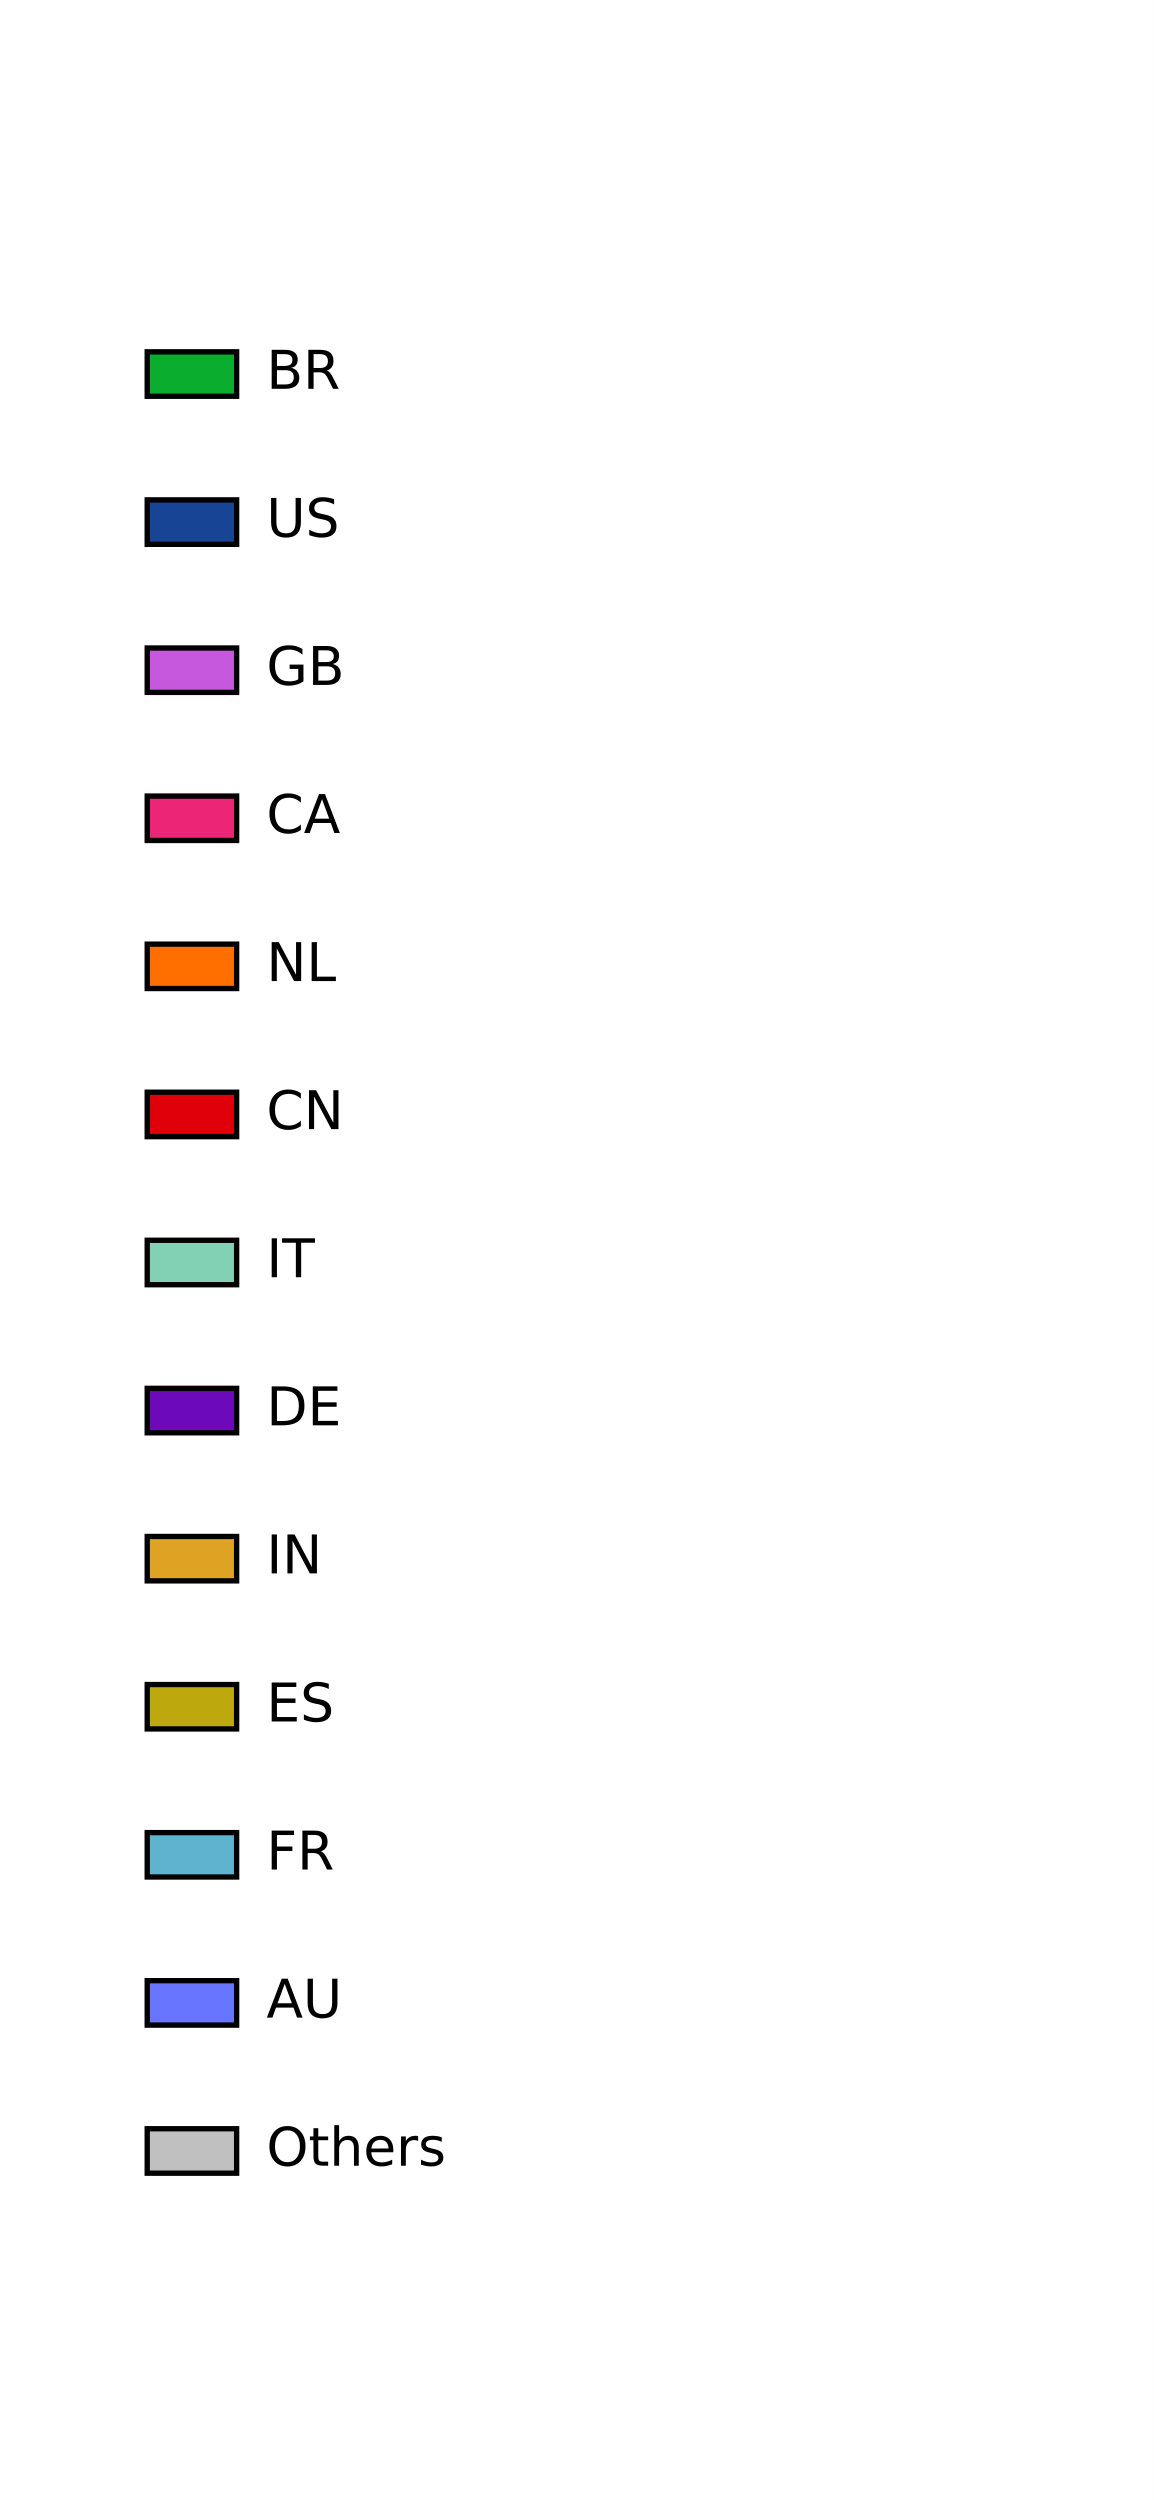
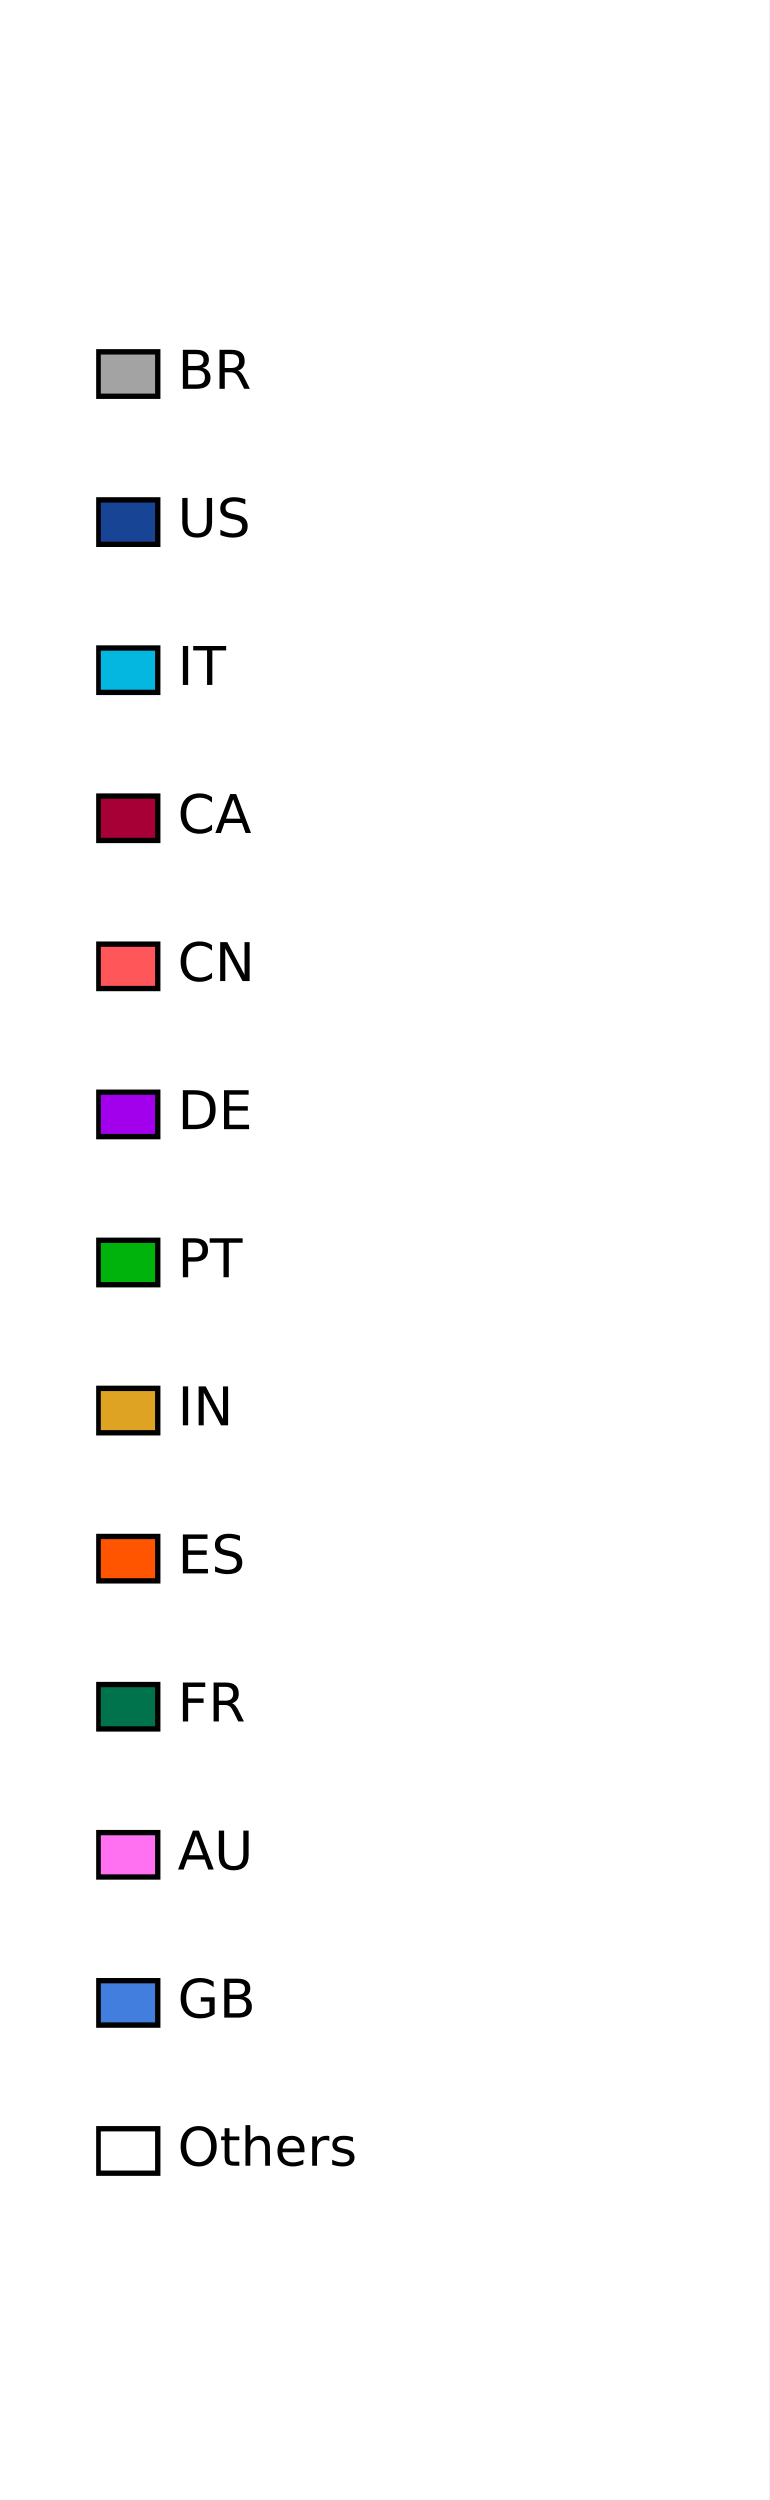
- <svg xmlns="http://www.w3.org/2000/svg" xmlns:xlink="http://www.w3.org/1999/xlink" width="216pt" height="468pt" viewBox="0 0 216 468" version="1.1">
+ <svg xmlns="http://www.w3.org/2000/svg" xmlns:xlink="http://www.w3.org/1999/xlink" width="144pt" height="468pt" viewBox="0 0 144 468" version="1.1">
  <defs>
    <style type="text/css">*{stroke-linejoin: round; stroke-linecap: butt}</style>
  </defs>
  <g id="figure_1">
    <g id="patch_1">
-       <path d="M 0 468  L 216 468  L 216 0  L 0 0  z " style="fill: #ffffff" />
+       <path d="M 0 468  L 144 468  L 144 0  L 0 0  z " style="fill: #ffffff" />
    </g>
    <g id="axes_1">
      <g id="patch_2">
-         <path d="M 27.558 74.178  L 44.298 74.178  L 44.298 65.862  L 27.558 65.862  z " clip-path="url(#p8a36497792)" style="fill: #0aad2d; stroke: #000000; stroke-linejoin: miter" />
+         <path d="M 18.372 74.178  L 29.532 74.178  L 29.532 65.862  L 18.372 65.862  z " clip-path="url(#p7926159133)" style="fill: #a3a3a3; stroke: #000000; stroke-linejoin: miter" />
      </g>
      <g id="patch_3">
-         <path d="M 27.558 101.898  L 44.298 101.898  L 44.298 93.582  L 27.558 93.582  z " clip-path="url(#p8a36497792)" style="fill: #184496; stroke: #000000; stroke-linejoin: miter" />
+         <path d="M 18.372 101.898  L 29.532 101.898  L 29.532 93.582  L 18.372 93.582  z " clip-path="url(#p7926159133)" style="fill: #184496; stroke: #000000; stroke-linejoin: miter" />
      </g>
      <g id="patch_4">
-         <path d="M 27.558 129.618  L 44.298 129.618  L 44.298 121.302  L 27.558 121.302  z " clip-path="url(#p8a36497792)" style="fill: #c658de; stroke: #000000; stroke-linejoin: miter" />
+         <path d="M 18.372 129.618  L 29.532 129.618  L 29.532 121.302  L 18.372 121.302  z " clip-path="url(#p7926159133)" style="fill: #03b7e0; stroke: #000000; stroke-linejoin: miter" />
      </g>
      <g id="patch_5">
-         <path d="M 27.558 157.338  L 44.298 157.338  L 44.298 149.022  L 27.558 149.022  z " clip-path="url(#p8a36497792)" style="fill: #ed2577; stroke: #000000; stroke-linejoin: miter" />
+         <path d="M 18.372 157.338  L 29.532 157.338  L 29.532 149.022  L 18.372 149.022  z " clip-path="url(#p7926159133)" style="fill: #a60037; stroke: #000000; stroke-linejoin: miter" />
      </g>
      <g id="patch_6">
-         <path d="M 27.558 185.058  L 44.298 185.058  L 44.298 176.742  L 27.558 176.742  z " clip-path="url(#p8a36497792)" style="fill: #ff6f00; stroke: #000000; stroke-linejoin: miter" />
+         <path d="M 18.372 185.058  L 29.532 185.058  L 29.532 176.742  L 18.372 176.742  z " clip-path="url(#p7926159133)" style="fill: #ff565a; stroke: #000000; stroke-linejoin: miter" />
      </g>
      <g id="patch_7">
-         <path d="M 27.558 212.778  L 44.298 212.778  L 44.298 204.462  L 27.558 204.462  z " clip-path="url(#p8a36497792)" style="fill: #df000a; stroke: #000000; stroke-linejoin: miter" />
+         <path d="M 18.372 212.778  L 29.532 212.778  L 29.532 204.462  L 18.372 204.462  z " clip-path="url(#p7926159133)" style="fill: #a200ed; stroke: #000000; stroke-linejoin: miter" />
      </g>
      <g id="patch_8">
-         <path d="M 27.558 240.498  L 44.298 240.498  L 44.298 232.182  L 27.558 232.182  z " clip-path="url(#p8a36497792)" style="fill: #82d1b5; stroke: #000000; stroke-linejoin: miter" />
+         <path d="M 18.372 240.498  L 29.532 240.498  L 29.532 232.182  L 18.372 232.182  z " clip-path="url(#p7926159133)" style="fill: #00b30c; stroke: #000000; stroke-linejoin: miter" />
      </g>
      <g id="patch_9">
-         <path d="M 27.558 268.218  L 44.298 268.218  L 44.298 259.902  L 27.558 259.902  z " clip-path="url(#p8a36497792)" style="fill: #6c09ba; stroke: #000000; stroke-linejoin: miter" />
+         <path d="M 18.372 268.218  L 29.532 268.218  L 29.532 259.902  L 18.372 259.902  z " clip-path="url(#p7926159133)" style="fill: #dea323; stroke: #000000; stroke-linejoin: miter" />
      </g>
      <g id="patch_10">
-         <path d="M 27.558 295.938  L 44.298 295.938  L 44.298 287.622  L 27.558 287.622  z " clip-path="url(#p8a36497792)" style="fill: #dea323; stroke: #000000; stroke-linejoin: miter" />
+         <path d="M 18.372 295.938  L 29.532 295.938  L 29.532 287.622  L 18.372 287.622  z " clip-path="url(#p7926159133)" style="fill: #ff5500; stroke: #000000; stroke-linejoin: miter" />
      </g>
      <g id="patch_11">
-         <path d="M 27.558 323.658  L 44.298 323.658  L 44.298 315.342  L 27.558 315.342  z " clip-path="url(#p8a36497792)" style="fill: #bda80d; stroke: #000000; stroke-linejoin: miter" />
+         <path d="M 18.372 323.658  L 29.532 323.658  L 29.532 315.342  L 18.372 315.342  z " clip-path="url(#p7926159133)" style="fill: #00734d; stroke: #000000; stroke-linejoin: miter" />
      </g>
      <g id="patch_12">
-         <path d="M 27.558 351.378  L 44.298 351.378  L 44.298 343.062  L 27.558 343.062  z " clip-path="url(#p8a36497792)" style="fill: #5fb3cf; stroke: #000000; stroke-linejoin: miter" />
+         <path d="M 18.372 351.378  L 29.532 351.378  L 29.532 343.062  L 18.372 343.062  z " clip-path="url(#p7926159133)" style="fill: #ff71f0; stroke: #000000; stroke-linejoin: miter" />
      </g>
      <g id="patch_13">
-         <path d="M 27.558 379.098  L 44.298 379.098  L 44.298 370.782  L 27.558 370.782  z " clip-path="url(#p8a36497792)" style="fill: #6876ff; stroke: #000000; stroke-linejoin: miter" />
+         <path d="M 18.372 379.098  L 29.532 379.098  L 29.532 370.782  L 18.372 370.782  z " clip-path="url(#p7926159133)" style="fill: #427ede; stroke: #000000; stroke-linejoin: miter" />
      </g>
      <g id="patch_14">
-         <path d="M 27.558 406.818  L 44.298 406.818  L 44.298 398.502  L 27.558 398.502  z " clip-path="url(#p8a36497792)" style="fill: #c0c0c0; stroke: #000000; stroke-linejoin: miter" />
+         <path d="M 18.372 406.818  L 29.532 406.818  L 29.532 398.502  L 18.372 398.502  z " clip-path="url(#p7926159133)" style="fill: #ffffff; stroke: #000000; stroke-linejoin: miter" />
      </g>
      <g id="text_1">
-         <g transform="translate(49.878 72.77938) scale(0.1 -0.1)">
+         <g transform="translate(33.252 72.77938) scale(0.1 -0.1)">
          <defs>
            <path id="DejaVuSans-42" d="M 1259 2228  L 1259 519  L 2272 519  Q 2781 519 3026 730  Q 3272 941 3272 1375  Q 3272 1813 3026 2020  Q 2781 2228 2272 2228  L 1259 2228  z M 1259 4147  L 1259 2741  L 2194 2741  Q 2656 2741 2882 2914  Q 3109 3088 3109 3444  Q 3109 3797 2882 3972  Q 2656 4147 2194 4147  L 1259 4147  z M 628 4666  L 2241 4666  Q 2963 4666 3353 4366  Q 3744 4066 3744 3513  Q 3744 3084 3544 2831  Q 3344 2578 2956 2516  Q 3422 2416 3680 2098  Q 3938 1781 3938 1306  Q 3938 681 3513 340  Q 3088 0 2303 0  L 628 0  L 628 4666  z " transform="scale(0.015625)" />
            <path id="DejaVuSans-52" d="M 2841 2188  Q 3044 2119 3236 1894  Q 3428 1669 3622 1275  L 4263 0  L 3584 0  L 2988 1197  Q 2756 1666 2539 1819  Q 2322 1972 1947 1972  L 1259 1972  L 1259 0  L 628 0  L 628 4666  L 2053 4666  Q 2853 4666 3247 4331  Q 3641 3997 3641 3322  Q 3641 2881 3436 2590  Q 3231 2300 2841 2188  z M 1259 4147  L 1259 2491  L 2053 2491  Q 2509 2491 2742 2702  Q 2975 2913 2975 3322  Q 2975 3731 2742 3939  Q 2509 4147 2053 4147  L 1259 4147  z " transform="scale(0.015625)" />
          </defs>
          <use xlink:href="#DejaVuSans-42" />
          <use xlink:href="#DejaVuSans-52" transform="translate(68.60352 0)" />
        </g>
      </g>
      <g id="text_2">
-         <g transform="translate(49.878 100.4994) scale(0.1 -0.1)">
+         <g transform="translate(33.252 100.4994) scale(0.1 -0.1)">
          <defs>
            <path id="DejaVuSans-55" d="M 556 4666  L 1191 4666  L 1191 1831  Q 1191 1081 1462 751  Q 1734 422 2344 422  Q 2950 422 3222 751  Q 3494 1081 3494 1831  L 3494 4666  L 4128 4666  L 4128 1753  Q 4128 841 3676 375  Q 3225 -91 2344 -91  Q 1459 -91 1007 375  Q 556 841 556 1753  L 556 4666  z " transform="scale(0.015625)" />
            <path id="DejaVuSans-53" d="M 3425 4513  L 3425 3897  Q 3066 4069 2747 4153  Q 2428 4238 2131 4238  Q 1616 4238 1336 4038  Q 1056 3838 1056 3469  Q 1056 3159 1242 3001  Q 1428 2844 1947 2747  L 2328 2669  Q 3034 2534 3370 2195  Q 3706 1856 3706 1288  Q 3706 609 3251 259  Q 2797 -91 1919 -91  Q 1588 -91 1214 -16  Q 841 59 441 206  L 441 856  Q 825 641 1194 531  Q 1563 422 1919 422  Q 2459 422 2753 634  Q 3047 847 3047 1241  Q 3047 1584 2836 1778  Q 2625 1972 2144 2069  L 1759 2144  Q 1053 2284 737 2584  Q 422 2884 422 3419  Q 422 4038 858 4394  Q 1294 4750 2059 4750  Q 2388 4750 2728 4690  Q 3069 4631 3425 4513  z " transform="scale(0.015625)" />
          </defs>
          <use xlink:href="#DejaVuSans-55" />
          <use xlink:href="#DejaVuSans-53" transform="translate(73.19336 0)" />
        </g>
      </g>
      <g id="text_3">
-         <g transform="translate(49.878 128.2194) scale(0.1 -0.1)">
+         <g transform="translate(33.252 128.2194) scale(0.1 -0.1)">
          <defs>
-             <path id="DejaVuSans-47" d="M 3809 666  L 3809 1919  L 2778 1919  L 2778 2438  L 4434 2438  L 4434 434  Q 4069 175 3628 42  Q 3188 -91 2688 -91  Q 1594 -91 976 548  Q 359 1188 359 2328  Q 359 3472 976 4111  Q 1594 4750 2688 4750  Q 3144 4750 3555 4637  Q 3966 4525 4313 4306  L 4313 3634  Q 3963 3931 3569 4081  Q 3175 4231 2741 4231  Q 1884 4231 1454 3753  Q 1025 3275 1025 2328  Q 1025 1384 1454 906  Q 1884 428 2741 428  Q 3075 428 3337 486  Q 3600 544 3809 666  z " transform="scale(0.015625)" />
+             <path id="DejaVuSans-49" d="M 628 4666  L 1259 4666  L 1259 0  L 628 0  L 628 4666  z " transform="scale(0.015625)" />
+             <path id="DejaVuSans-54" d="M -19 4666  L 3928 4666  L 3928 4134  L 2272 4134  L 2272 0  L 1638 0  L 1638 4134  L -19 4134  L -19 4666  z " transform="scale(0.015625)" />
          </defs>
-           <use xlink:href="#DejaVuSans-47" />
-           <use xlink:href="#DejaVuSans-42" transform="translate(77.49023 0)" />
+           <use xlink:href="#DejaVuSans-49" />
+           <use xlink:href="#DejaVuSans-54" transform="translate(29.49219 0)" />
        </g>
      </g>
      <g id="text_4">
-         <g transform="translate(49.878 155.9394) scale(0.1 -0.1)">
+         <g transform="translate(33.252 155.9394) scale(0.1 -0.1)">
          <defs>
            <path id="DejaVuSans-43" d="M 4122 4306  L 4122 3641  Q 3803 3938 3442 4084  Q 3081 4231 2675 4231  Q 1875 4231 1450 3742  Q 1025 3253 1025 2328  Q 1025 1406 1450 917  Q 1875 428 2675 428  Q 3081 428 3442 575  Q 3803 722 4122 1019  L 4122 359  Q 3791 134 3420 21  Q 3050 -91 2638 -91  Q 1578 -91 968 557  Q 359 1206 359 2328  Q 359 3453 968 4101  Q 1578 4750 2638 4750  Q 3056 4750 3426 4639  Q 3797 4528 4122 4306  z " transform="scale(0.015625)" />
            <path id="DejaVuSans-41" d="M 2188 4044  L 1331 1722  L 3047 1722  L 2188 4044  z M 1831 4666  L 2547 4666  L 4325 0  L 3669 0  L 3244 1197  L 1141 1197  L 716 0  L 50 0  L 1831 4666  z " transform="scale(0.015625)" />
          </defs>
          <use xlink:href="#DejaVuSans-43" />
          <use xlink:href="#DejaVuSans-41" transform="translate(69.82422 0)" />
        </g>
      </g>
      <g id="text_5">
-         <g transform="translate(49.878 183.6594) scale(0.1 -0.1)">
+         <g transform="translate(33.252 183.6594) scale(0.1 -0.1)">
          <defs>
            <path id="DejaVuSans-4e" d="M 628 4666  L 1478 4666  L 3547 763  L 3547 4666  L 4159 4666  L 4159 0  L 3309 0  L 1241 3903  L 1241 0  L 628 0  L 628 4666  z " transform="scale(0.015625)" />
-             <path id="DejaVuSans-4c" d="M 628 4666  L 1259 4666  L 1259 531  L 3531 531  L 3531 0  L 628 0  L 628 4666  z " transform="scale(0.015625)" />
          </defs>
-           <use xlink:href="#DejaVuSans-4e" />
-           <use xlink:href="#DejaVuSans-4c" transform="translate(74.80469 0)" />
-         </g>
-       </g>
-       <g id="text_6">
-         <g transform="translate(49.878 211.3794) scale(0.1 -0.1)">
          <use xlink:href="#DejaVuSans-43" />
          <use xlink:href="#DejaVuSans-4e" transform="translate(69.82422 0)" />
        </g>
      </g>
-       <g id="text_7">
-         <g transform="translate(49.878 239.0994) scale(0.1 -0.1)">
-           <defs>
-             <path id="DejaVuSans-49" d="M 628 4666  L 1259 4666  L 1259 0  L 628 0  L 628 4666  z " transform="scale(0.015625)" />
-             <path id="DejaVuSans-54" d="M -19 4666  L 3928 4666  L 3928 4134  L 2272 4134  L 2272 0  L 1638 0  L 1638 4134  L -19 4134  L -19 4666  z " transform="scale(0.015625)" />
-           </defs>
-           <use xlink:href="#DejaVuSans-49" />
-           <use xlink:href="#DejaVuSans-54" transform="translate(29.49219 0)" />
-         </g>
-       </g>
-       <g id="text_8">
-         <g transform="translate(49.878 266.8194) scale(0.1 -0.1)">
+       <g id="text_6">
+         <g transform="translate(33.252 211.3794) scale(0.1 -0.1)">
          <defs>
            <path id="DejaVuSans-44" d="M 1259 4147  L 1259 519  L 2022 519  Q 2988 519 3436 956  Q 3884 1394 3884 2338  Q 3884 3275 3436 3711  Q 2988 4147 2022 4147  L 1259 4147  z M 628 4666  L 1925 4666  Q 3281 4666 3915 4102  Q 4550 3538 4550 2338  Q 4550 1131 3912 565  Q 3275 0 1925 0  L 628 0  L 628 4666  z " transform="scale(0.015625)" />
            <path id="DejaVuSans-45" d="M 628 4666  L 3578 4666  L 3578 4134  L 1259 4134  L 1259 2753  L 3481 2753  L 3481 2222  L 1259 2222  L 1259 531  L 3634 531  L 3634 0  L 628 0  L 628 4666  z " transform="scale(0.015625)" />
          </defs>
          <use xlink:href="#DejaVuSans-44" />
          <use xlink:href="#DejaVuSans-45" transform="translate(77.00195 0)" />
        </g>
      </g>
-       <g id="text_9">
-         <g transform="translate(49.878 294.5394) scale(0.1 -0.1)">
+       <g id="text_7">
+         <g transform="translate(33.252 239.0994) scale(0.1 -0.1)">
+           <defs>
+             <path id="DejaVuSans-50" d="M 1259 4147  L 1259 2394  L 2053 2394  Q 2494 2394 2734 2622  Q 2975 2850 2975 3272  Q 2975 3691 2734 3919  Q 2494 4147 2053 4147  L 1259 4147  z M 628 4666  L 2053 4666  Q 2838 4666 3239 4311  Q 3641 3956 3641 3272  Q 3641 2581 3239 2228  Q 2838 1875 2053 1875  L 1259 1875  L 1259 0  L 628 0  L 628 4666  z " transform="scale(0.015625)" />
+           </defs>
+           <use xlink:href="#DejaVuSans-50" />
+           <use xlink:href="#DejaVuSans-54" transform="translate(60.30273 0)" />
+         </g>
+       </g>
+       <g id="text_8">
+         <g transform="translate(33.252 266.8194) scale(0.1 -0.1)">
          <use xlink:href="#DejaVuSans-49" />
          <use xlink:href="#DejaVuSans-4e" transform="translate(29.49219 0)" />
        </g>
      </g>
-       <g id="text_10">
-         <g transform="translate(49.878 322.2594) scale(0.1 -0.1)">
+       <g id="text_9">
+         <g transform="translate(33.252 294.5394) scale(0.1 -0.1)">
          <use xlink:href="#DejaVuSans-45" />
          <use xlink:href="#DejaVuSans-53" transform="translate(63.18359 0)" />
        </g>
      </g>
-       <g id="text_11">
-         <g transform="translate(49.878 349.9794) scale(0.1 -0.1)">
+       <g id="text_10">
+         <g transform="translate(33.252 322.2594) scale(0.1 -0.1)">
          <defs>
            <path id="DejaVuSans-46" d="M 628 4666  L 3309 4666  L 3309 4134  L 1259 4134  L 1259 2759  L 3109 2759  L 3109 2228  L 1259 2228  L 1259 0  L 628 0  L 628 4666  z " transform="scale(0.015625)" />
          </defs>
          <use xlink:href="#DejaVuSans-46" />
          <use xlink:href="#DejaVuSans-52" transform="translate(57.51953 0)" />
        </g>
      </g>
-       <g id="text_12">
-         <g transform="translate(49.878 377.6994) scale(0.1 -0.1)">
+       <g id="text_11">
+         <g transform="translate(33.252 349.9794) scale(0.1 -0.1)">
          <use xlink:href="#DejaVuSans-41" />
          <use xlink:href="#DejaVuSans-55" transform="translate(68.4082 0)" />
        </g>
      </g>
+       <g id="text_12">
+         <g transform="translate(33.252 377.6994) scale(0.1 -0.1)">
+           <defs>
+             <path id="DejaVuSans-47" d="M 3809 666  L 3809 1919  L 2778 1919  L 2778 2438  L 4434 2438  L 4434 434  Q 4069 175 3628 42  Q 3188 -91 2688 -91  Q 1594 -91 976 548  Q 359 1188 359 2328  Q 359 3472 976 4111  Q 1594 4750 2688 4750  Q 3144 4750 3555 4637  Q 3966 4525 4313 4306  L 4313 3634  Q 3963 3931 3569 4081  Q 3175 4231 2741 4231  Q 1884 4231 1454 3753  Q 1025 3275 1025 2328  Q 1025 1384 1454 906  Q 1884 428 2741 428  Q 3075 428 3337 486  Q 3600 544 3809 666  z " transform="scale(0.015625)" />
+           </defs>
+           <use xlink:href="#DejaVuSans-47" />
+           <use xlink:href="#DejaVuSans-42" transform="translate(77.49023 0)" />
+         </g>
+       </g>
      <g id="text_13">
-         <g transform="translate(49.878 405.4194) scale(0.1 -0.1)">
+         <g transform="translate(33.252 405.4194) scale(0.1 -0.1)">
          <defs>
            <path id="DejaVuSans-4f" d="M 2522 4238  Q 1834 4238 1429 3725  Q 1025 3213 1025 2328  Q 1025 1447 1429 934  Q 1834 422 2522 422  Q 3209 422 3611 934  Q 4013 1447 4013 2328  Q 4013 3213 3611 3725  Q 3209 4238 2522 4238  z M 2522 4750  Q 3503 4750 4090 4092  Q 4678 3434 4678 2328  Q 4678 1225 4090 567  Q 3503 -91 2522 -91  Q 1538 -91 948 565  Q 359 1222 359 2328  Q 359 3434 948 4092  Q 1538 4750 2522 4750  z " transform="scale(0.015625)" />
            <path id="DejaVuSans-74" d="M 1172 4494  L 1172 3500  L 2356 3500  L 2356 3053  L 1172 3053  L 1172 1153  Q 1172 725 1289 603  Q 1406 481 1766 481  L 2356 481  L 2356 0  L 1766 0  Q 1100 0 847 248  Q 594 497 594 1153  L 594 3053  L 172 3053  L 172 3500  L 594 3500  L 594 4494  L 1172 4494  z " transform="scale(0.015625)" />
            <path id="DejaVuSans-68" d="M 3513 2113  L 3513 0  L 2938 0  L 2938 2094  Q 2938 2591 2744 2837  Q 2550 3084 2163 3084  Q 1697 3084 1428 2787  Q 1159 2491 1159 1978  L 1159 0  L 581 0  L 581 4863  L 1159 4863  L 1159 2956  Q 1366 3272 1645 3428  Q 1925 3584 2291 3584  Q 2894 3584 3203 3211  Q 3513 2838 3513 2113  z " transform="scale(0.015625)" />
            <path id="DejaVuSans-65" d="M 3597 1894  L 3597 1613  L 953 1613  Q 991 1019 1311 708  Q 1631 397 2203 397  Q 2534 397 2845 478  Q 3156 559 3463 722  L 3463 178  Q 3153 47 2828 -22  Q 2503 -91 2169 -91  Q 1331 -91 842 396  Q 353 884 353 1716  Q 353 2575 817 3079  Q 1281 3584 2069 3584  Q 2775 3584 3186 3129  Q 3597 2675 3597 1894  z M 3022 2063  Q 3016 2534 2758 2815  Q 2500 3097 2075 3097  Q 1594 3097 1305 2825  Q 1016 2553 972 2059  L 3022 2063  z " transform="scale(0.015625)" />
            <path id="DejaVuSans-72" d="M 2631 2963  Q 2534 3019 2420 3045  Q 2306 3072 2169 3072  Q 1681 3072 1420 2755  Q 1159 2438 1159 1844  L 1159 0  L 581 0  L 581 3500  L 1159 3500  L 1159 2956  Q 1341 3275 1631 3429  Q 1922 3584 2338 3584  Q 2397 3584 2469 3576  Q 2541 3569 2628 3553  L 2631 2963  z " transform="scale(0.015625)" />
            <path id="DejaVuSans-73" d="M 2834 3397  L 2834 2853  Q 2591 2978 2328 3040  Q 2066 3103 1784 3103  Q 1356 3103 1142 2972  Q 928 2841 928 2578  Q 928 2378 1081 2264  Q 1234 2150 1697 2047  L 1894 2003  Q 2506 1872 2764 1633  Q 3022 1394 3022 966  Q 3022 478 2636 193  Q 2250 -91 1575 -91  Q 1294 -91 989 -36  Q 684 19 347 128  L 347 722  Q 666 556 975 473  Q 1284 391 1588 391  Q 1994 391 2212 530  Q 2431 669 2431 922  Q 2431 1156 2273 1281  Q 2116 1406 1581 1522  L 1381 1569  Q 847 1681 609 1914  Q 372 2147 372 2553  Q 372 3047 722 3315  Q 1072 3584 1716 3584  Q 2034 3584 2315 3537  Q 2597 3491 2834 3397  z " transform="scale(0.015625)" />
          </defs>
          <use xlink:href="#DejaVuSans-4f" />
          <use xlink:href="#DejaVuSans-74" transform="translate(78.71094 0)" />
          <use xlink:href="#DejaVuSans-68" transform="translate(117.9199 0)" />
          <use xlink:href="#DejaVuSans-65" transform="translate(181.2988 0)" />
          <use xlink:href="#DejaVuSans-72" transform="translate(242.8223 0)" />
          <use xlink:href="#DejaVuSans-73" transform="translate(283.9355 0)" />
        </g>
      </g>
    </g>
  </g>
  <defs>
-     <clipPath id="p8a36497792">
-       <rect x="27" y="56.16" width="167.4" height="360.36" />
+     <clipPath id="p7926159133">
+       <rect x="18" y="56.16" width="111.6" height="360.36" />
    </clipPath>
  </defs>
</svg>
